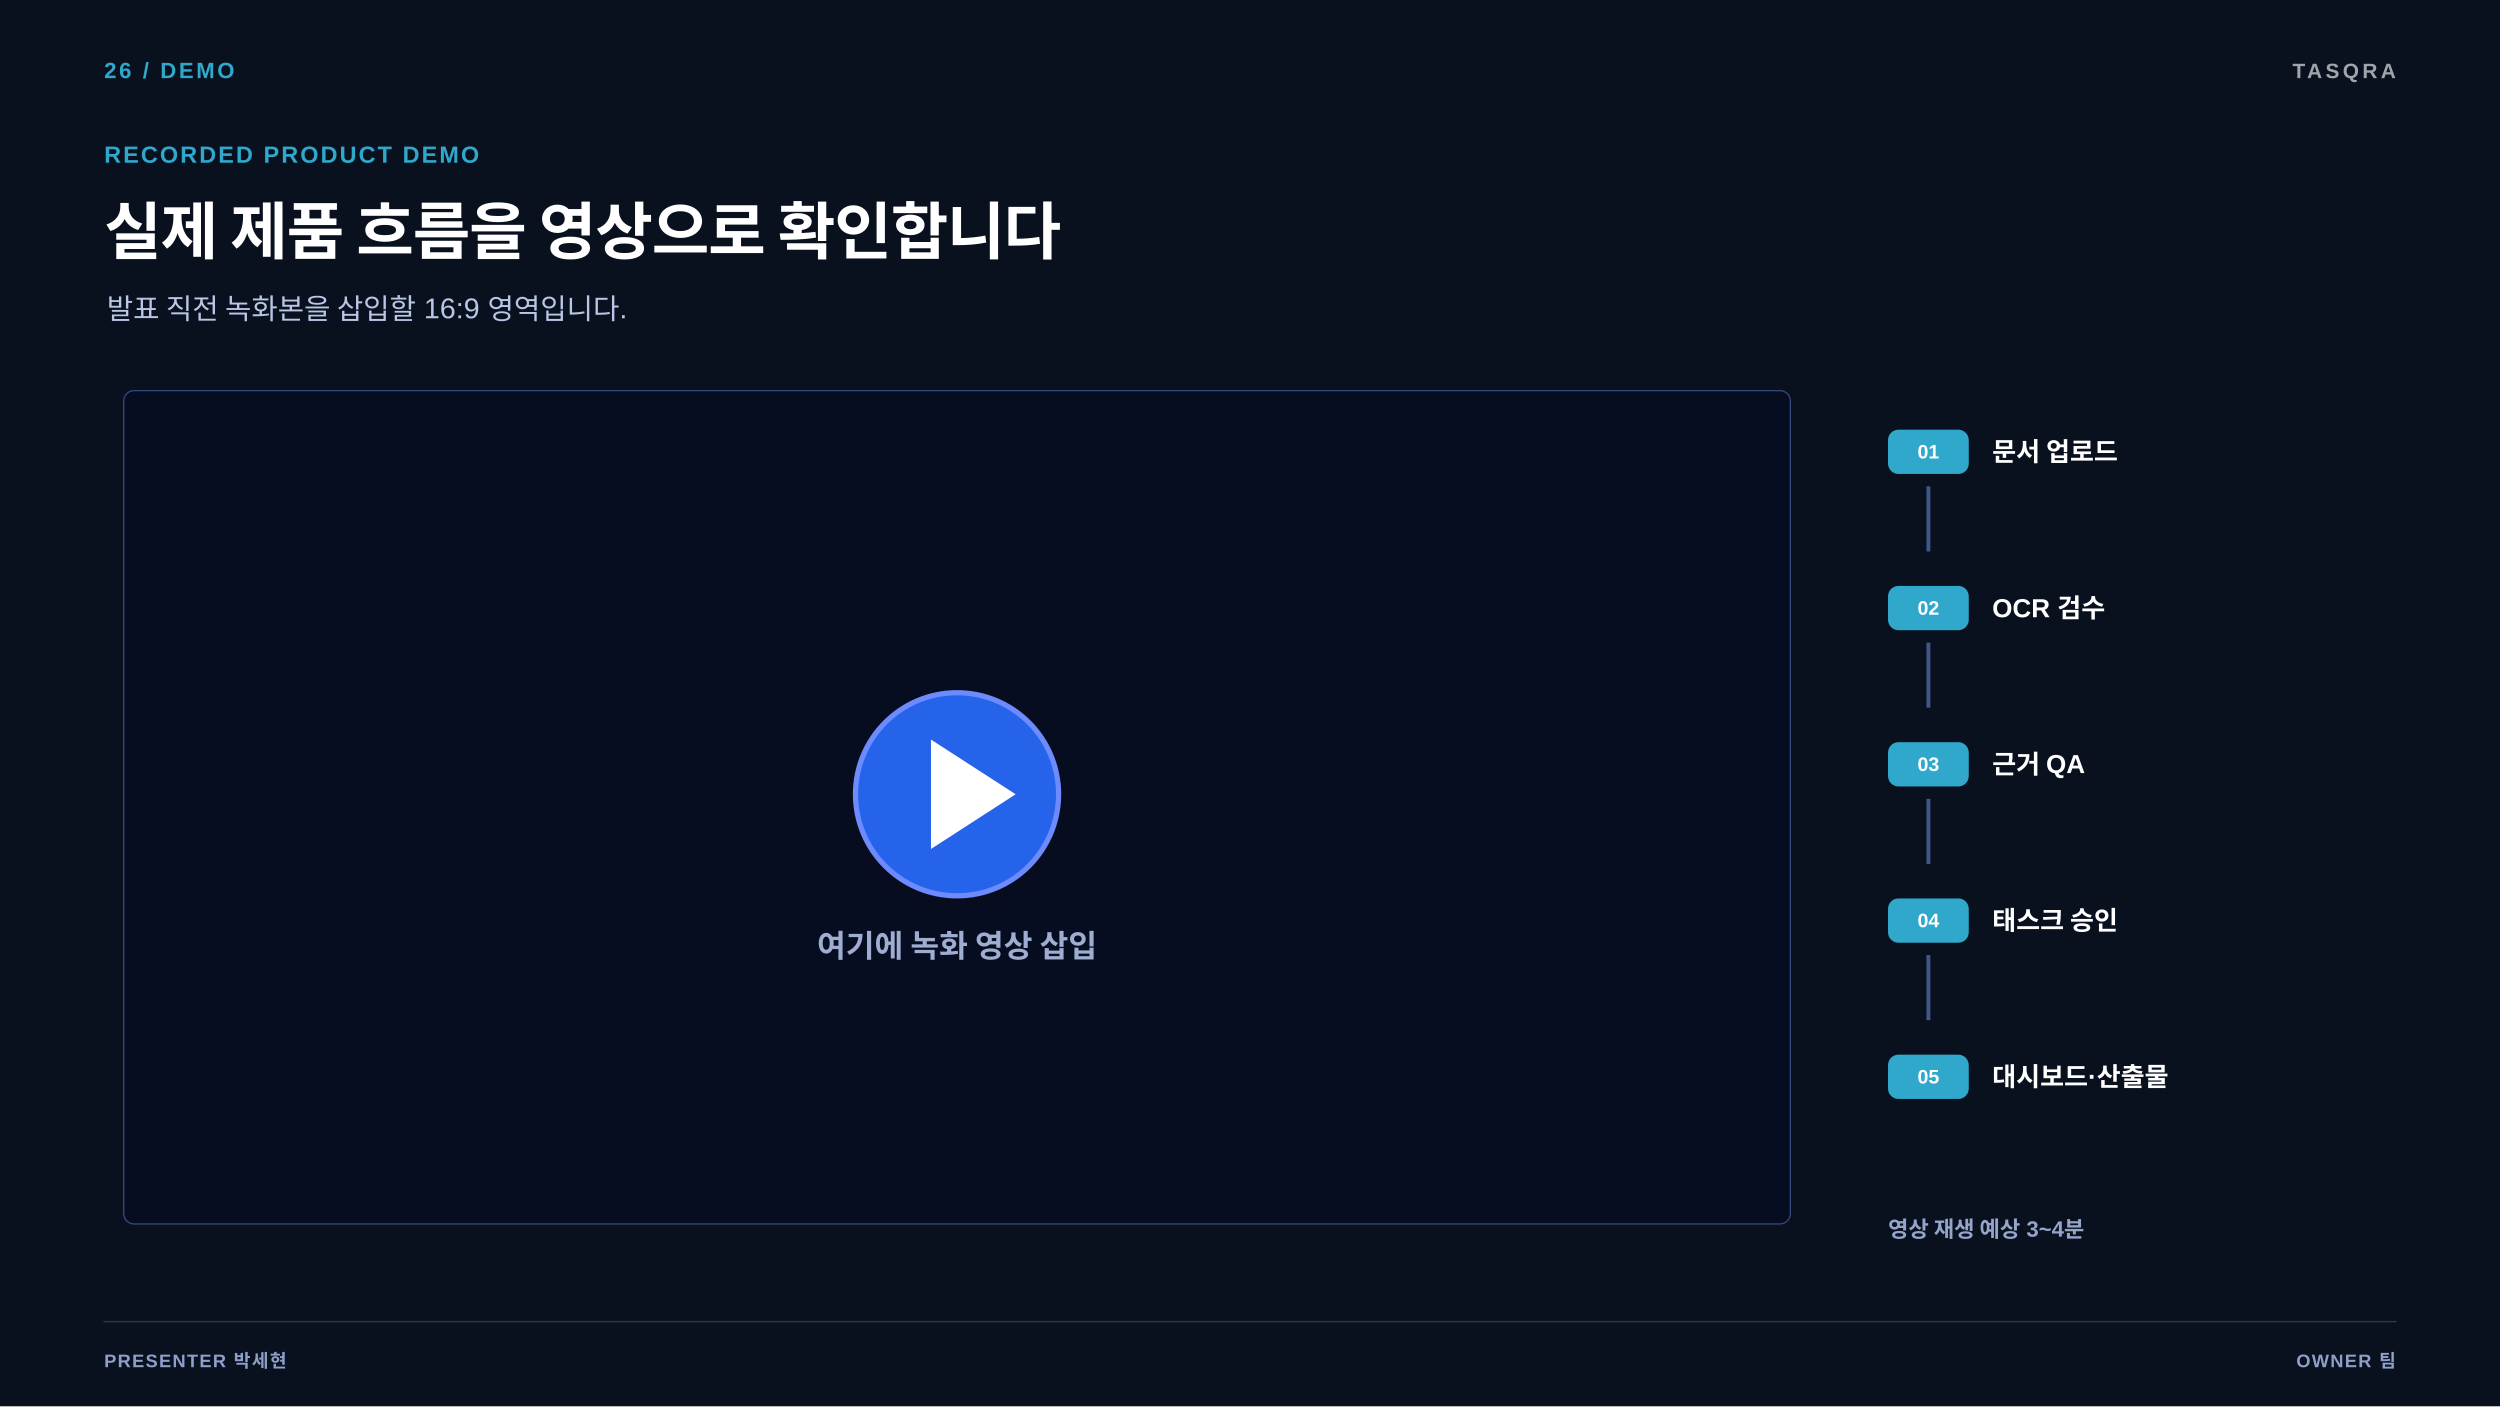
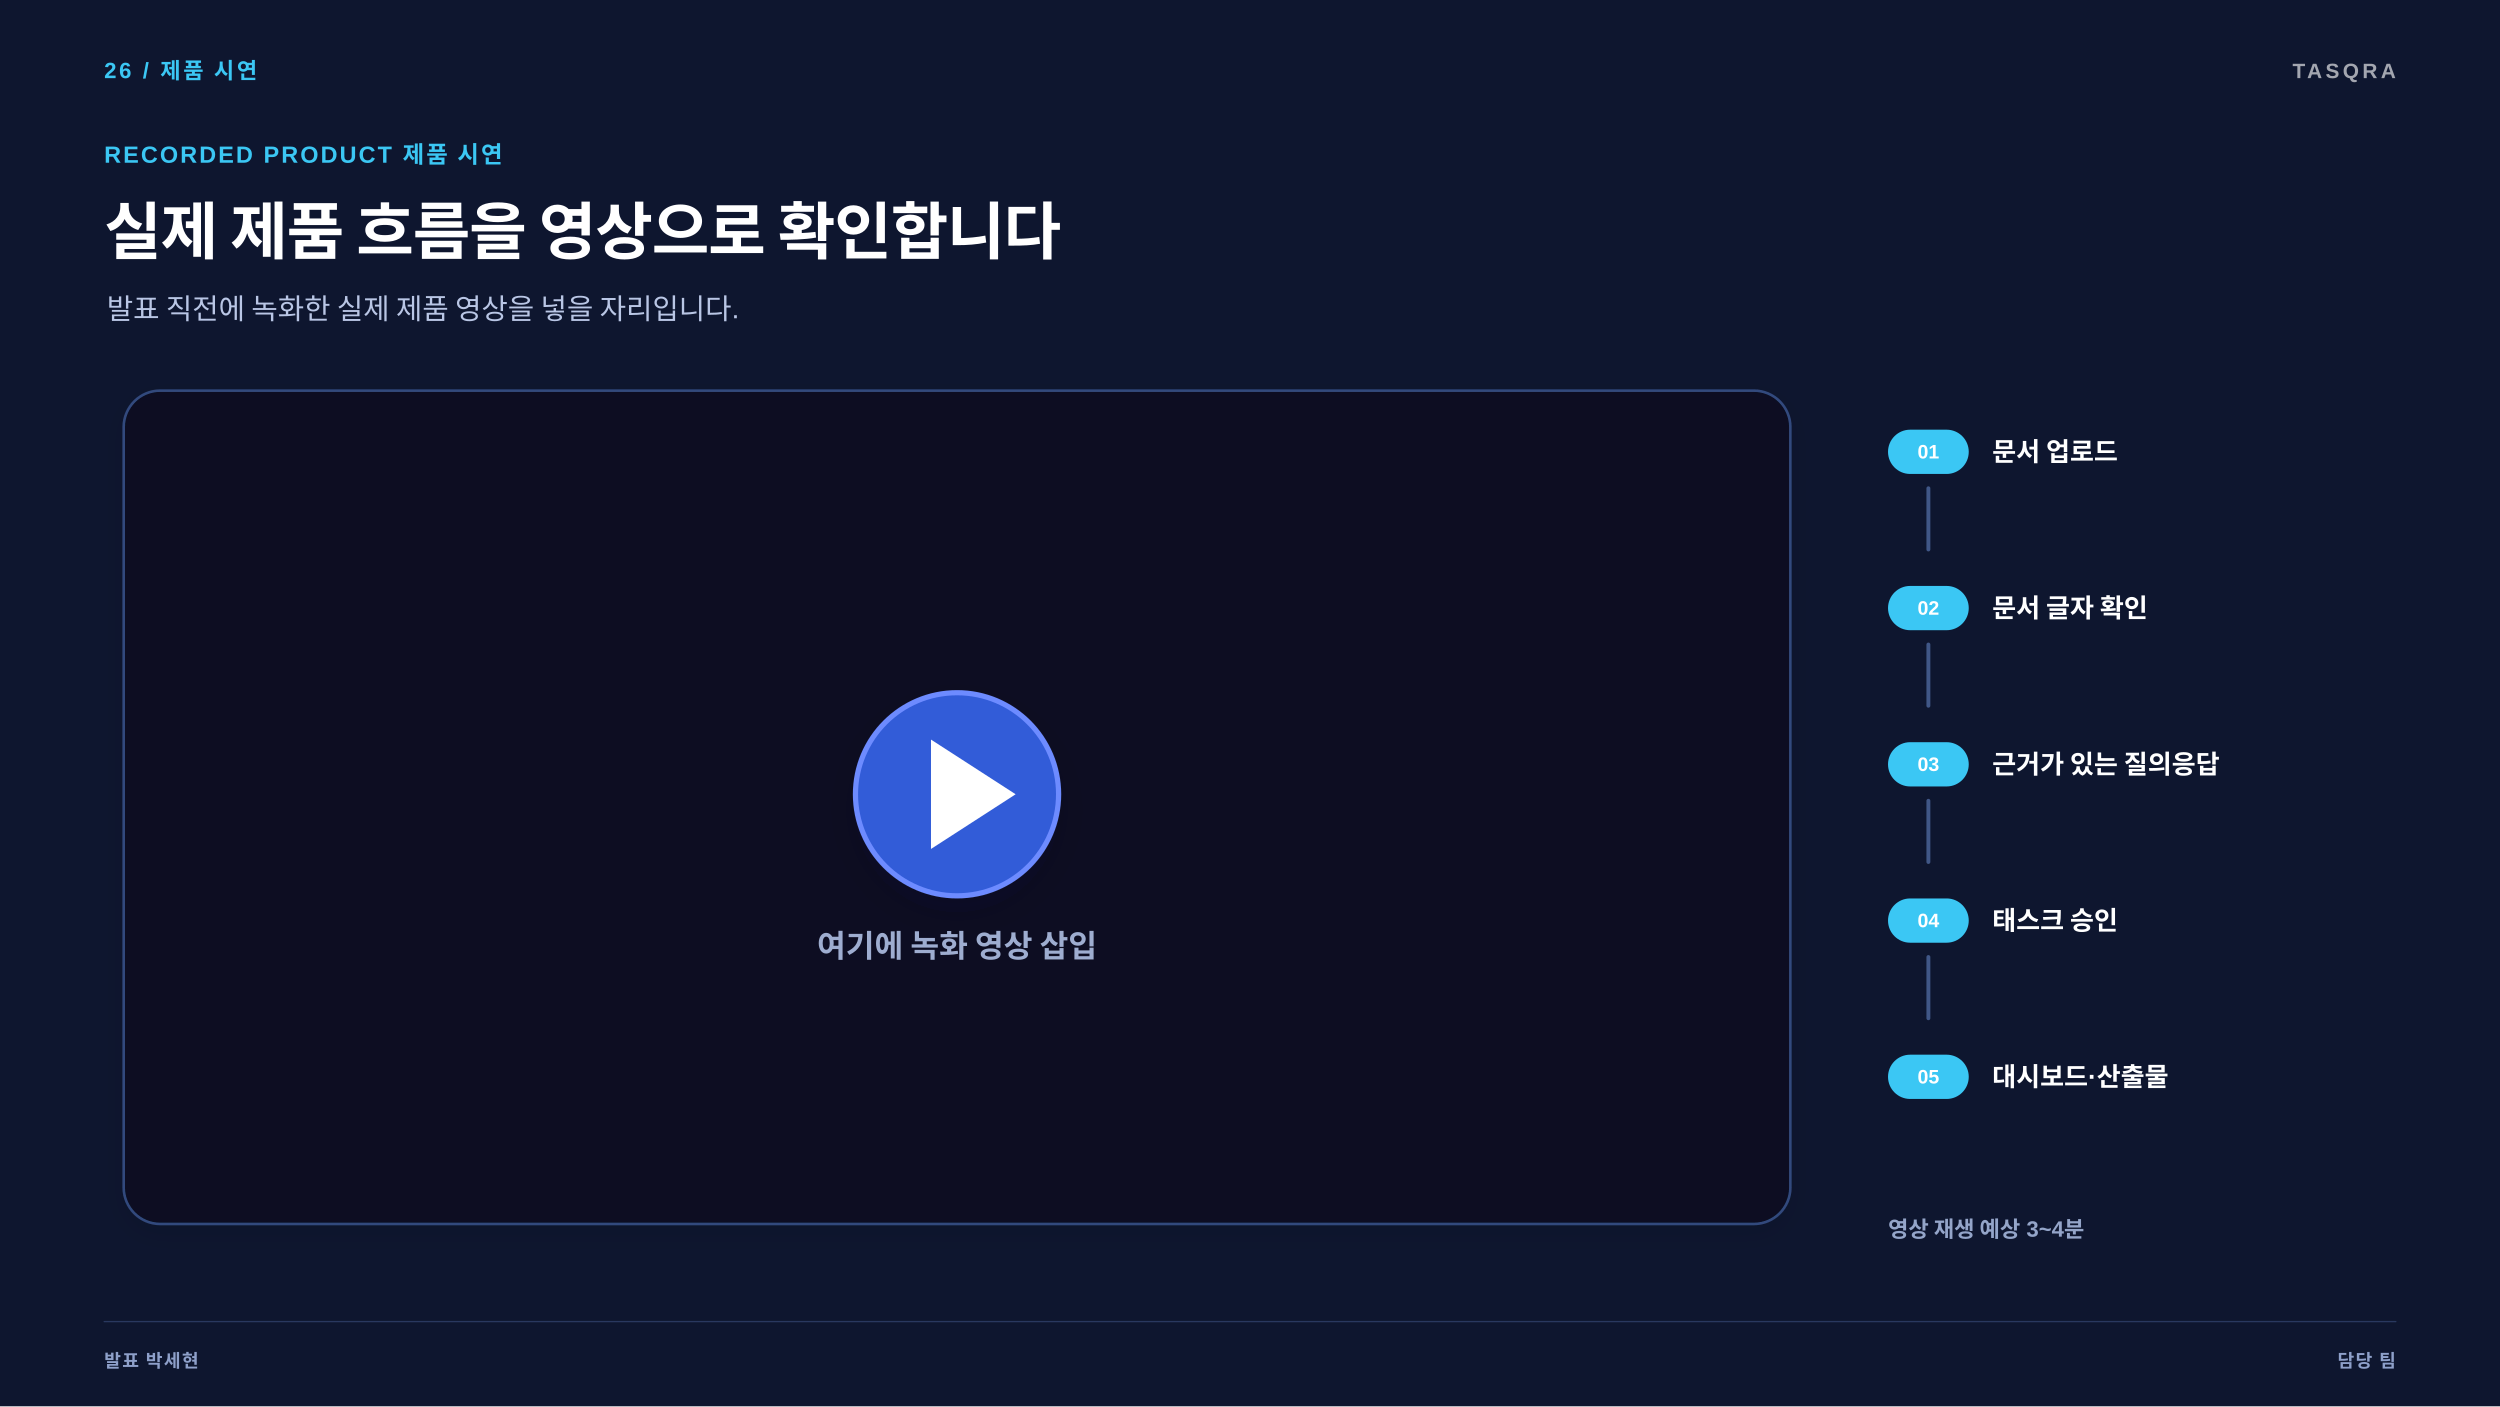
<svg xmlns="http://www.w3.org/2000/svg" width="1920" height="1080" viewBox="0 0 1920 1080">
  <defs>
    <style>@font-face{font-family:NotoKR;src:url("../../포트폴리오/NotoSansKR.ttf") format("truetype");} text{font-family:NotoKR,Arial,sans-serif;}</style>
    <filter id="shadow" x="-20%" y="-20%" width="140%" height="140%">
-       <feDropShadow dx="0" dy="4" stdDeviation="8" flood-color="#09111F" flood-opacity="0.06" />
+       <feDropShadow dx="0" dy="12" stdDeviation="16" flood-color="#0E162F" flood-opacity="0.11" />
    </filter>
    <filter id="softShadow" x="-20%" y="-20%" width="140%" height="140%">
-       <feDropShadow dx="0" dy="2" stdDeviation="5" flood-color="#09111F" flood-opacity="0.05" />
+       <feDropShadow dx="0" dy="7" stdDeviation="10" flood-color="#0E162F" flood-opacity="0.08" />
    </filter>
  </defs>
-   <rect x="0" y="0" width="1920" height="1080" rx="0" fill="#09111F" stroke="none" stroke-width="0" opacity="1" />
-   <text x="80" y="60" font-family="NotoKR, Arial, sans-serif" font-size="17" font-weight="800" font-style="normal" fill="#2FA8CC" text-anchor="start" letter-spacing="2" opacity="1">26  /  DEMO</text>
+   <rect x="0" y="0" width="1920" height="1080" rx="0" fill="#0E162F" stroke="none" stroke-width="0" opacity="1" />
+   <text x="80" y="60" font-family="NotoKR, Arial, sans-serif" font-size="17" font-weight="800" font-style="normal" fill="#3BC7F4" text-anchor="start" letter-spacing="2" opacity="1">26  /  제품 시연</text>
  <text x="1840" y="60" font-family="NotoKR, Arial, sans-serif" font-size="16" font-weight="800" font-style="normal" fill="#FFFFFF" text-anchor="end" letter-spacing="2.6" opacity="0.62">TASQRA</text>
-   <line x1="80" y1="1015" x2="1840" y2="1015" stroke="#29385F" stroke-width="1" stroke-linecap="square" opacity="1" />
-   <text x="80" y="1050" font-family="NotoKR, Arial, sans-serif" font-size="14" font-weight="700" font-style="normal" fill="#8EA0CA" text-anchor="start" letter-spacing="1" opacity="1">PRESENTER  박세현</text>
-   <text x="1840" y="1050" font-family="NotoKR, Arial, sans-serif" font-size="14" font-weight="700" font-style="normal" fill="#8EA0CA" text-anchor="end" letter-spacing="1" opacity="1">OWNER  팀</text>
-   <text x="80" y="125" font-family="NotoKR, Arial, sans-serif" font-size="18" font-weight="800" font-style="normal" fill="#2FA8CC" text-anchor="start" letter-spacing="1.6" opacity="1">RECORDED PRODUCT DEMO</text>
+   <line x1="80" y1="1015" x2="1840" y2="1015" stroke="#29385F" stroke-width="1" stroke-linecap="round" opacity="1" />
+   <text x="80" y="1050" font-family="NotoKR, Arial, sans-serif" font-size="14" font-weight="700" font-style="normal" fill="#8EA0CA" text-anchor="start" letter-spacing="1" opacity="1">발표  박세현</text>
+   <text x="1840" y="1050" font-family="NotoKR, Arial, sans-serif" font-size="14" font-weight="700" font-style="normal" fill="#8EA0CA" text-anchor="end" letter-spacing="1" opacity="1">담당  팀</text>
+   <text x="80" y="125" font-family="NotoKR, Arial, sans-serif" font-size="18" font-weight="800" font-style="normal" fill="#3BC7F4" text-anchor="start" letter-spacing="1.6" opacity="1">RECORDED PRODUCT 제품 시연</text>
  <text x="80" y="195" font-family="NotoKR, Arial, sans-serif" font-size="48" font-weight="800" font-style="normal" fill="#FFFFFF" text-anchor="start" letter-spacing="-0.8" opacity="1">실제 제품 흐름을 영상으로 확인합니다</text>
-   <text x="82" y="245" font-family="NotoKR, Arial, sans-serif" font-size="22" font-weight="500" font-style="normal" fill="#B9C6E5" text-anchor="start" letter-spacing="0" opacity="1">발표 직전 녹화본을 삽입할 16:9 영역입니다.</text>
-   <rect x="95" y="300" width="1280" height="640" rx="8" fill="#070D20" stroke="#334A7D" stroke-width="1" opacity="1" />
-   <circle cx="735" cy="610" r="78" fill="#2563EB" stroke="#6D8BFF" stroke-width="4" opacity="1" filter="url(#shadow)" />
+   <text x="82" y="245" font-family="NotoKR, Arial, sans-serif" font-size="22" font-weight="500" font-style="normal" fill="#B9C6E5" text-anchor="start" letter-spacing="0" opacity="1">발표 직전에 녹화한 실제 제품 영상을 넣을 자리입니다.</text>
+   <rect x="95" y="300" width="1280" height="640" rx="28" fill="#070D20" stroke="#334A7D" stroke-width="2" opacity="1" filter="url(#softShadow)" />
+   <circle cx="735" cy="610" r="78" fill="#315BD8" stroke="#6D8BFF" stroke-width="4" opacity="1" filter="url(#shadow)" />
  <path d="M 715 568 L 715 652 L 780 610 Z" fill="#FFFFFF" />
  <text x="735" y="735" font-family="NotoKR, Arial, sans-serif" font-size="24" font-weight="700" font-style="normal" fill="#9EADD0" text-anchor="middle" letter-spacing="0" opacity="1">여기에 녹화 영상 삽입</text>
-   <rect x="1450" y="330" width="62" height="34" rx="8" fill="#2FA8CC" stroke="none" stroke-width="0" opacity="1" />
+   <rect x="1450" y="330" width="62" height="34" rx="17.0" fill="#3BC7F4" stroke="none" stroke-width="0" opacity="1" />
  <text x="1481.0" y="352.1" font-family="NotoKR, Arial, sans-serif" font-size="15" font-weight="700" font-style="normal" fill="#FFFFFF" text-anchor="middle" letter-spacing="0" opacity="1">01</text>
  <text x="1530" y="354" font-family="NotoKR, Arial, sans-serif" font-size="20" font-weight="700" font-style="normal" fill="#FFFFFF" text-anchor="start" letter-spacing="0" opacity="1">문서 업로드</text>
-   <line x1="1481" y1="375" x2="1481" y2="422" stroke="#405787" stroke-width="3" stroke-linecap="square" opacity="1" />
-   <rect x="1450" y="450" width="62" height="34" rx="8" fill="#2FA8CC" stroke="none" stroke-width="0" opacity="1" />
+   <line x1="1481" y1="375" x2="1481" y2="422" stroke="#405787" stroke-width="3" stroke-linecap="round" opacity="1" />
+   <rect x="1450" y="450" width="62" height="34" rx="17.0" fill="#3BC7F4" stroke="none" stroke-width="0" opacity="1" />
  <text x="1481.0" y="472.1" font-family="NotoKR, Arial, sans-serif" font-size="15" font-weight="700" font-style="normal" fill="#FFFFFF" text-anchor="middle" letter-spacing="0" opacity="1">02</text>
-   <text x="1530" y="474" font-family="NotoKR, Arial, sans-serif" font-size="20" font-weight="700" font-style="normal" fill="#FFFFFF" text-anchor="start" letter-spacing="0" opacity="1">OCR 검수</text>
-   <line x1="1481" y1="495" x2="1481" y2="542" stroke="#405787" stroke-width="3" stroke-linecap="square" opacity="1" />
-   <rect x="1450" y="570" width="62" height="34" rx="8" fill="#2FA8CC" stroke="none" stroke-width="0" opacity="1" />
+   <text x="1530" y="474" font-family="NotoKR, Arial, sans-serif" font-size="20" font-weight="700" font-style="normal" fill="#FFFFFF" text-anchor="start" letter-spacing="0" opacity="1">문서 글자 확인</text>
+   <line x1="1481" y1="495" x2="1481" y2="542" stroke="#405787" stroke-width="3" stroke-linecap="round" opacity="1" />
+   <rect x="1450" y="570" width="62" height="34" rx="17.0" fill="#3BC7F4" stroke="none" stroke-width="0" opacity="1" />
  <text x="1481.0" y="592.1" font-family="NotoKR, Arial, sans-serif" font-size="15" font-weight="700" font-style="normal" fill="#FFFFFF" text-anchor="middle" letter-spacing="0" opacity="1">03</text>
-   <text x="1530" y="594" font-family="NotoKR, Arial, sans-serif" font-size="20" font-weight="700" font-style="normal" fill="#FFFFFF" text-anchor="start" letter-spacing="0" opacity="1">근거 QA</text>
-   <line x1="1481" y1="615" x2="1481" y2="662" stroke="#405787" stroke-width="3" stroke-linecap="square" opacity="1" />
-   <rect x="1450" y="690" width="62" height="34" rx="8" fill="#2FA8CC" stroke="none" stroke-width="0" opacity="1" />
+   <text x="1530" y="594" font-family="NotoKR, Arial, sans-serif" font-size="20" font-weight="700" font-style="normal" fill="#FFFFFF" text-anchor="start" letter-spacing="0" opacity="1">근거가 있는 질의응답</text>
+   <line x1="1481" y1="615" x2="1481" y2="662" stroke="#405787" stroke-width="3" stroke-linecap="round" opacity="1" />
+   <rect x="1450" y="690" width="62" height="34" rx="17.0" fill="#3BC7F4" stroke="none" stroke-width="0" opacity="1" />
  <text x="1481.0" y="712.1" font-family="NotoKR, Arial, sans-serif" font-size="15" font-weight="700" font-style="normal" fill="#FFFFFF" text-anchor="middle" letter-spacing="0" opacity="1">04</text>
  <text x="1530" y="714" font-family="NotoKR, Arial, sans-serif" font-size="20" font-weight="700" font-style="normal" fill="#FFFFFF" text-anchor="start" letter-spacing="0" opacity="1">태스크 승인</text>
-   <line x1="1481" y1="735" x2="1481" y2="782" stroke="#405787" stroke-width="3" stroke-linecap="square" opacity="1" />
-   <rect x="1450" y="810" width="62" height="34" rx="8" fill="#2FA8CC" stroke="none" stroke-width="0" opacity="1" />
+   <line x1="1481" y1="735" x2="1481" y2="782" stroke="#405787" stroke-width="3" stroke-linecap="round" opacity="1" />
+   <rect x="1450" y="810" width="62" height="34" rx="17.0" fill="#3BC7F4" stroke="none" stroke-width="0" opacity="1" />
  <text x="1481.0" y="832.1" font-family="NotoKR, Arial, sans-serif" font-size="15" font-weight="700" font-style="normal" fill="#FFFFFF" text-anchor="middle" letter-spacing="0" opacity="1">05</text>
  <text x="1530" y="834" font-family="NotoKR, Arial, sans-serif" font-size="20" font-weight="700" font-style="normal" fill="#FFFFFF" text-anchor="start" letter-spacing="0" opacity="1">대시보드·산출물</text>
  <text x="1450" y="950" font-family="NotoKR, Arial, sans-serif" font-size="17" font-weight="600" font-style="normal" fill="#94A5C9" text-anchor="start" letter-spacing="0" opacity="1">영상 재생 예상  3~4분</text>
</svg>
